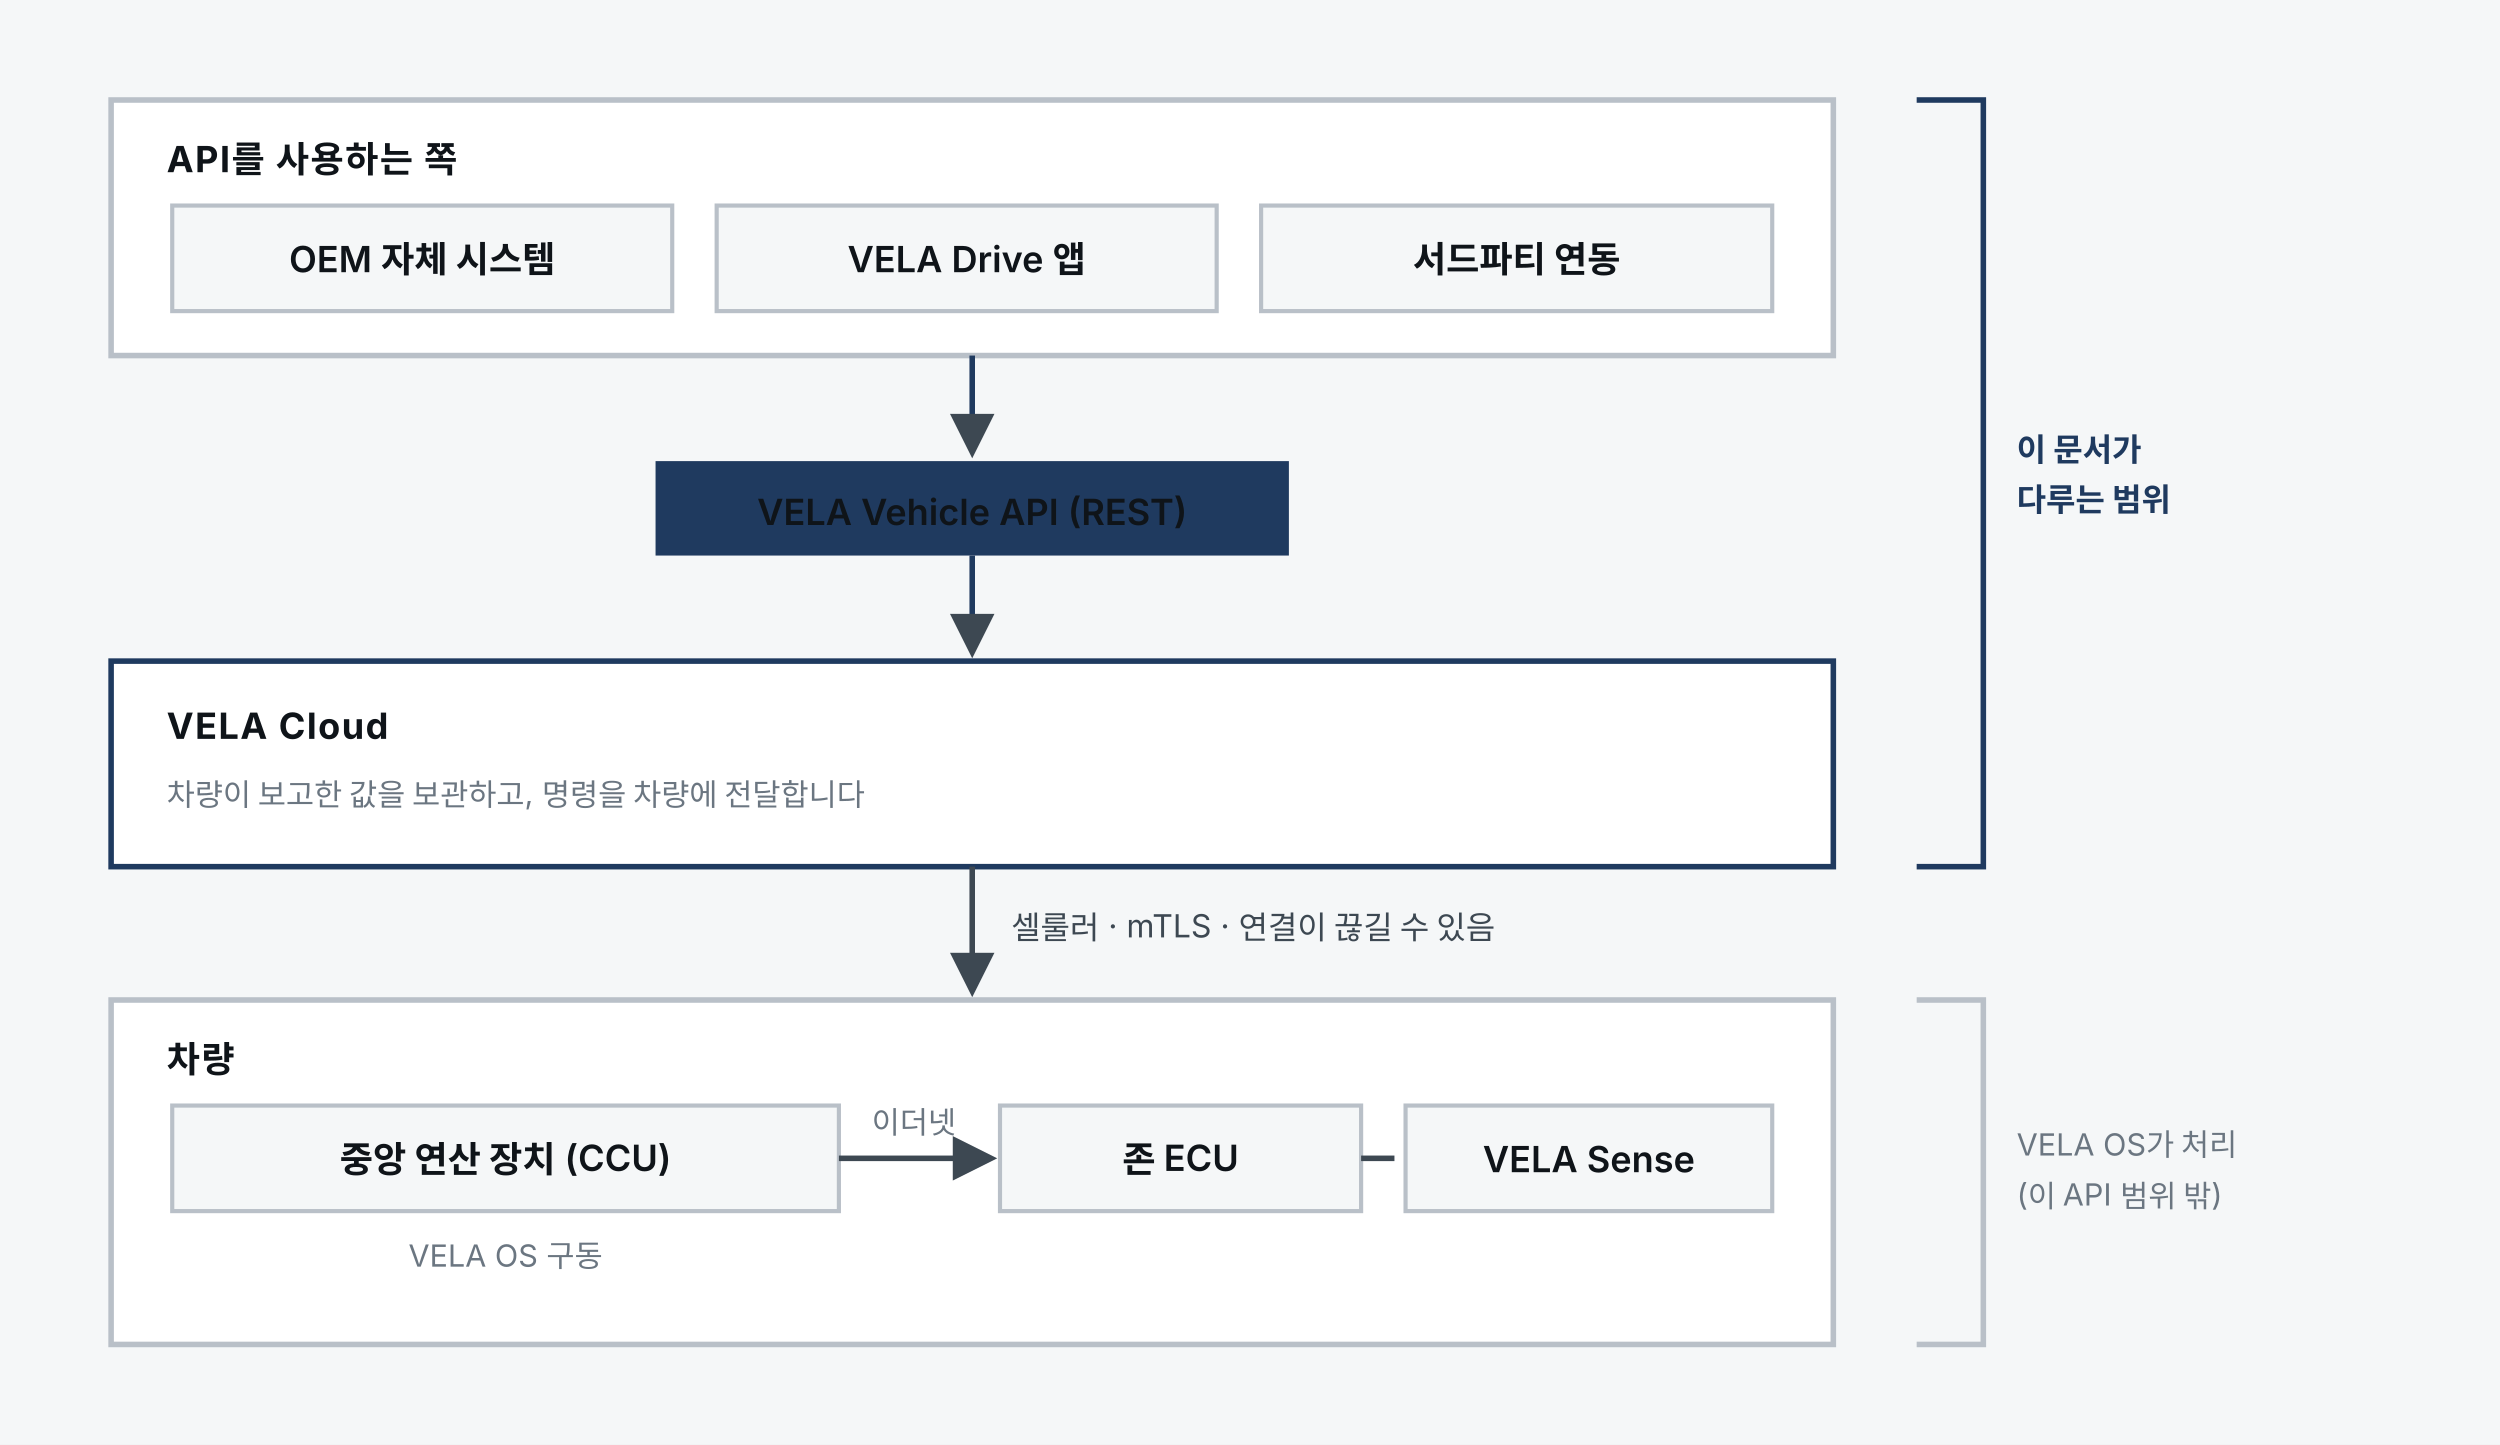
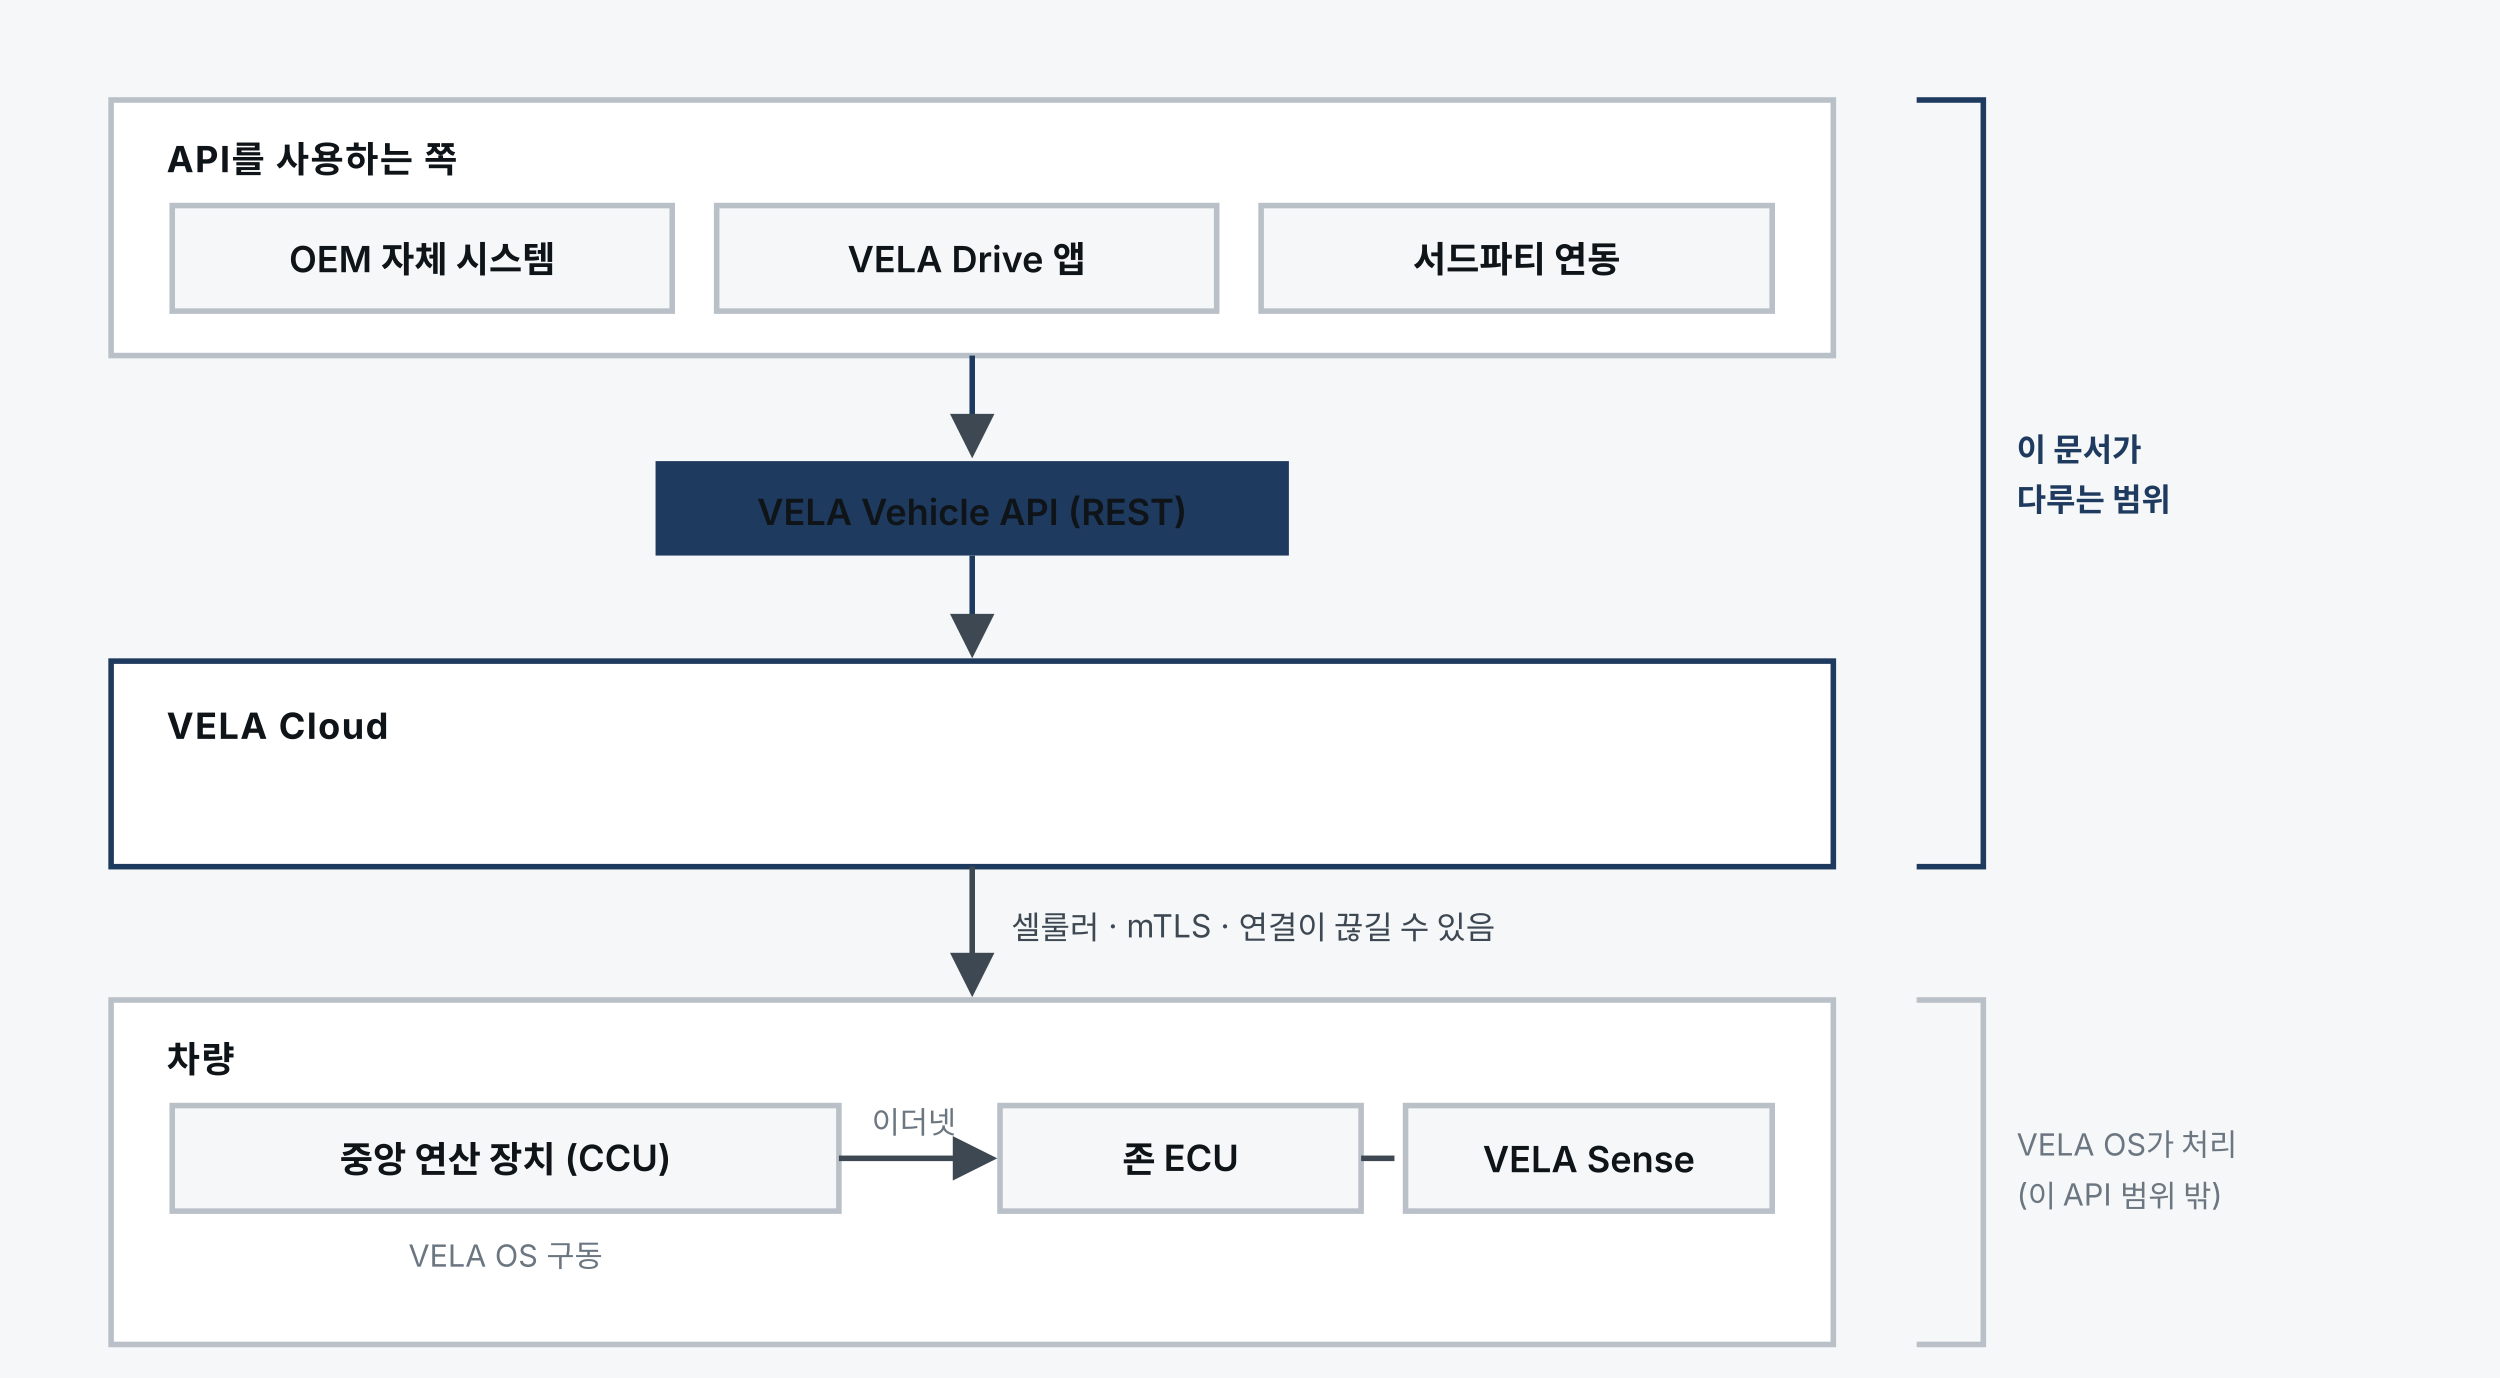
- <svg xmlns="http://www.w3.org/2000/svg" viewBox="0 0 900 520" width="900" height="520" role="img" aria-label="VELA Vehicle API가 시스템 전체에서 담당하는 구간">
+ <svg xmlns="http://www.w3.org/2000/svg" viewBox="0 0 900 496" width="900" height="496" role="img" aria-label="VELA Vehicle API가 시스템 전체에서 담당하는 구간">
  <style>
    .t { font-family: 'Pretendard', -apple-system, sans-serif; fill: #0f1419; }
    .zone { font-size: 13px; font-weight: 700; letter-spacing: 0.04em; }
    .box { font-size: 13px; font-weight: 600; }
    .sub { font-size: 11px; fill: #6b7681; }
    .edge { font-size: 11.5px; fill: #3d4852; }
    .scope { font-size: 11.5px; font-weight: 700; fill: #1f3a5f; }
  </style>
  <defs>
    <marker id="a2" markerWidth="8" markerHeight="8" refX="6.5" refY="4" orient="auto">
      <path d="M0 0L8 4L0 8z" fill="#3d4852" />
    </marker>
  </defs>
-   <rect width="900" height="520" fill="#f5f7f8" />
+   <rect width="900" height="496" fill="#f5f7f8" />
  <rect x="40" y="36" width="620" height="92" fill="#ffffff" stroke="#b9c0c8" stroke-width="2" />
  <text class="t zone" x="60" y="62">API를 사용하는 쪽</text>
-   <rect x="62" y="74" width="180" height="38" fill="#f5f7f8" stroke="#b9c0c8" stroke-width="1.5" />
+   <rect x="62" y="74" width="180" height="38" fill="#f5f7f8" stroke="#b9c0c8" stroke-width="2" />
  <text class="t box" x="152" y="98" text-anchor="middle">OEM 자체 시스템</text>
-   <rect x="258" y="74" width="180" height="38" fill="#f5f7f8" stroke="#b9c0c8" stroke-width="1.5" />
+   <rect x="258" y="74" width="180" height="38" fill="#f5f7f8" stroke="#b9c0c8" stroke-width="2" />
  <text class="t box" x="348" y="98" text-anchor="middle">VELA Drive 앱</text>
-   <rect x="454" y="74" width="184" height="38" fill="#f5f7f8" stroke="#b9c0c8" stroke-width="1.5" />
+   <rect x="454" y="74" width="184" height="38" fill="#f5f7f8" stroke="#b9c0c8" stroke-width="2" />
  <text class="t box" x="546" y="98" text-anchor="middle">서드파티 연동</text>
  <path d="M350 128V162" stroke="#1f3a5f" stroke-width="2" marker-end="url(#a2)" fill="none" />
  <rect x="236" y="166" width="228" height="34" fill="#1f3a5f" />
  <text class="t box" x="350" y="189" text-anchor="middle" fill="#ffffff">VELA Vehicle API (REST)</text>
  <path d="M350 200V234" stroke="#1f3a5f" stroke-width="2" marker-end="url(#a2)" fill="none" />
  <rect x="40" y="238" width="620" height="74" fill="#ffffff" stroke="#1f3a5f" stroke-width="2" />
  <text class="t zone" x="60" y="266">VELA Cloud</text>
-   <text class="t sub" x="60" y="290">차량이 보고한 값을 보관하고, 명령을 차량에 전달합니다</text>
  <path d="M350 312V356" stroke="#3d4852" stroke-width="2" marker-end="url(#a2)" fill="none" />
  <text class="t edge" x="364" y="338">셀룰러 · mTLS · 연결이 끊길 수 있음</text>
  <rect x="40" y="360" width="620" height="124" fill="#ffffff" stroke="#b9c0c8" stroke-width="2" />
  <text class="t zone" x="60" y="386">차량</text>
-   <rect x="62" y="398" width="240" height="38" fill="#f5f7f8" stroke="#b9c0c8" stroke-width="1.5" />
+   <rect x="62" y="398" width="240" height="38" fill="#f5f7f8" stroke="#b9c0c8" stroke-width="2" />
  <text class="t box" x="182" y="422" text-anchor="middle">중앙 연산 장치 (CCU)</text>
  <text class="t sub" x="182" y="456" text-anchor="middle">VELA OS 구동</text>
  <path d="M302 417H356" stroke="#3d4852" stroke-width="2" marker-end="url(#a2)" fill="none" />
  <text class="t sub" x="329" y="408" text-anchor="middle">이더넷</text>
-   <rect x="360" y="398" width="130" height="38" fill="#f5f7f8" stroke="#b9c0c8" stroke-width="1.5" />
+   <rect x="360" y="398" width="130" height="38" fill="#f5f7f8" stroke="#b9c0c8" stroke-width="2" />
  <text class="t box" x="425" y="422" text-anchor="middle">존 ECU</text>
-   <rect x="506" y="398" width="132" height="38" fill="#f5f7f8" stroke="#b9c0c8" stroke-width="1.5" />
+   <rect x="506" y="398" width="132" height="38" fill="#f5f7f8" stroke="#b9c0c8" stroke-width="2" />
  <text class="t box" x="572" y="422" text-anchor="middle">VELA Sense</text>
  <path d="M490 417H502" stroke="#3d4852" stroke-width="2" />
  <path d="M690 36H714V312H690" fill="none" stroke="#1f3a5f" stroke-width="2" />
  <text class="t scope" x="726" y="166">이 문서가</text>
  <text class="t scope" x="726" y="184">다루는 범위</text>
  <path d="M690 360H714V484H690" fill="none" stroke="#b9c0c8" stroke-width="2" />
  <text class="t sub" x="726" y="416">VELA OS가 처리</text>
  <text class="t sub" x="726" y="434">(이 API 범위 밖)</text>
</svg>
